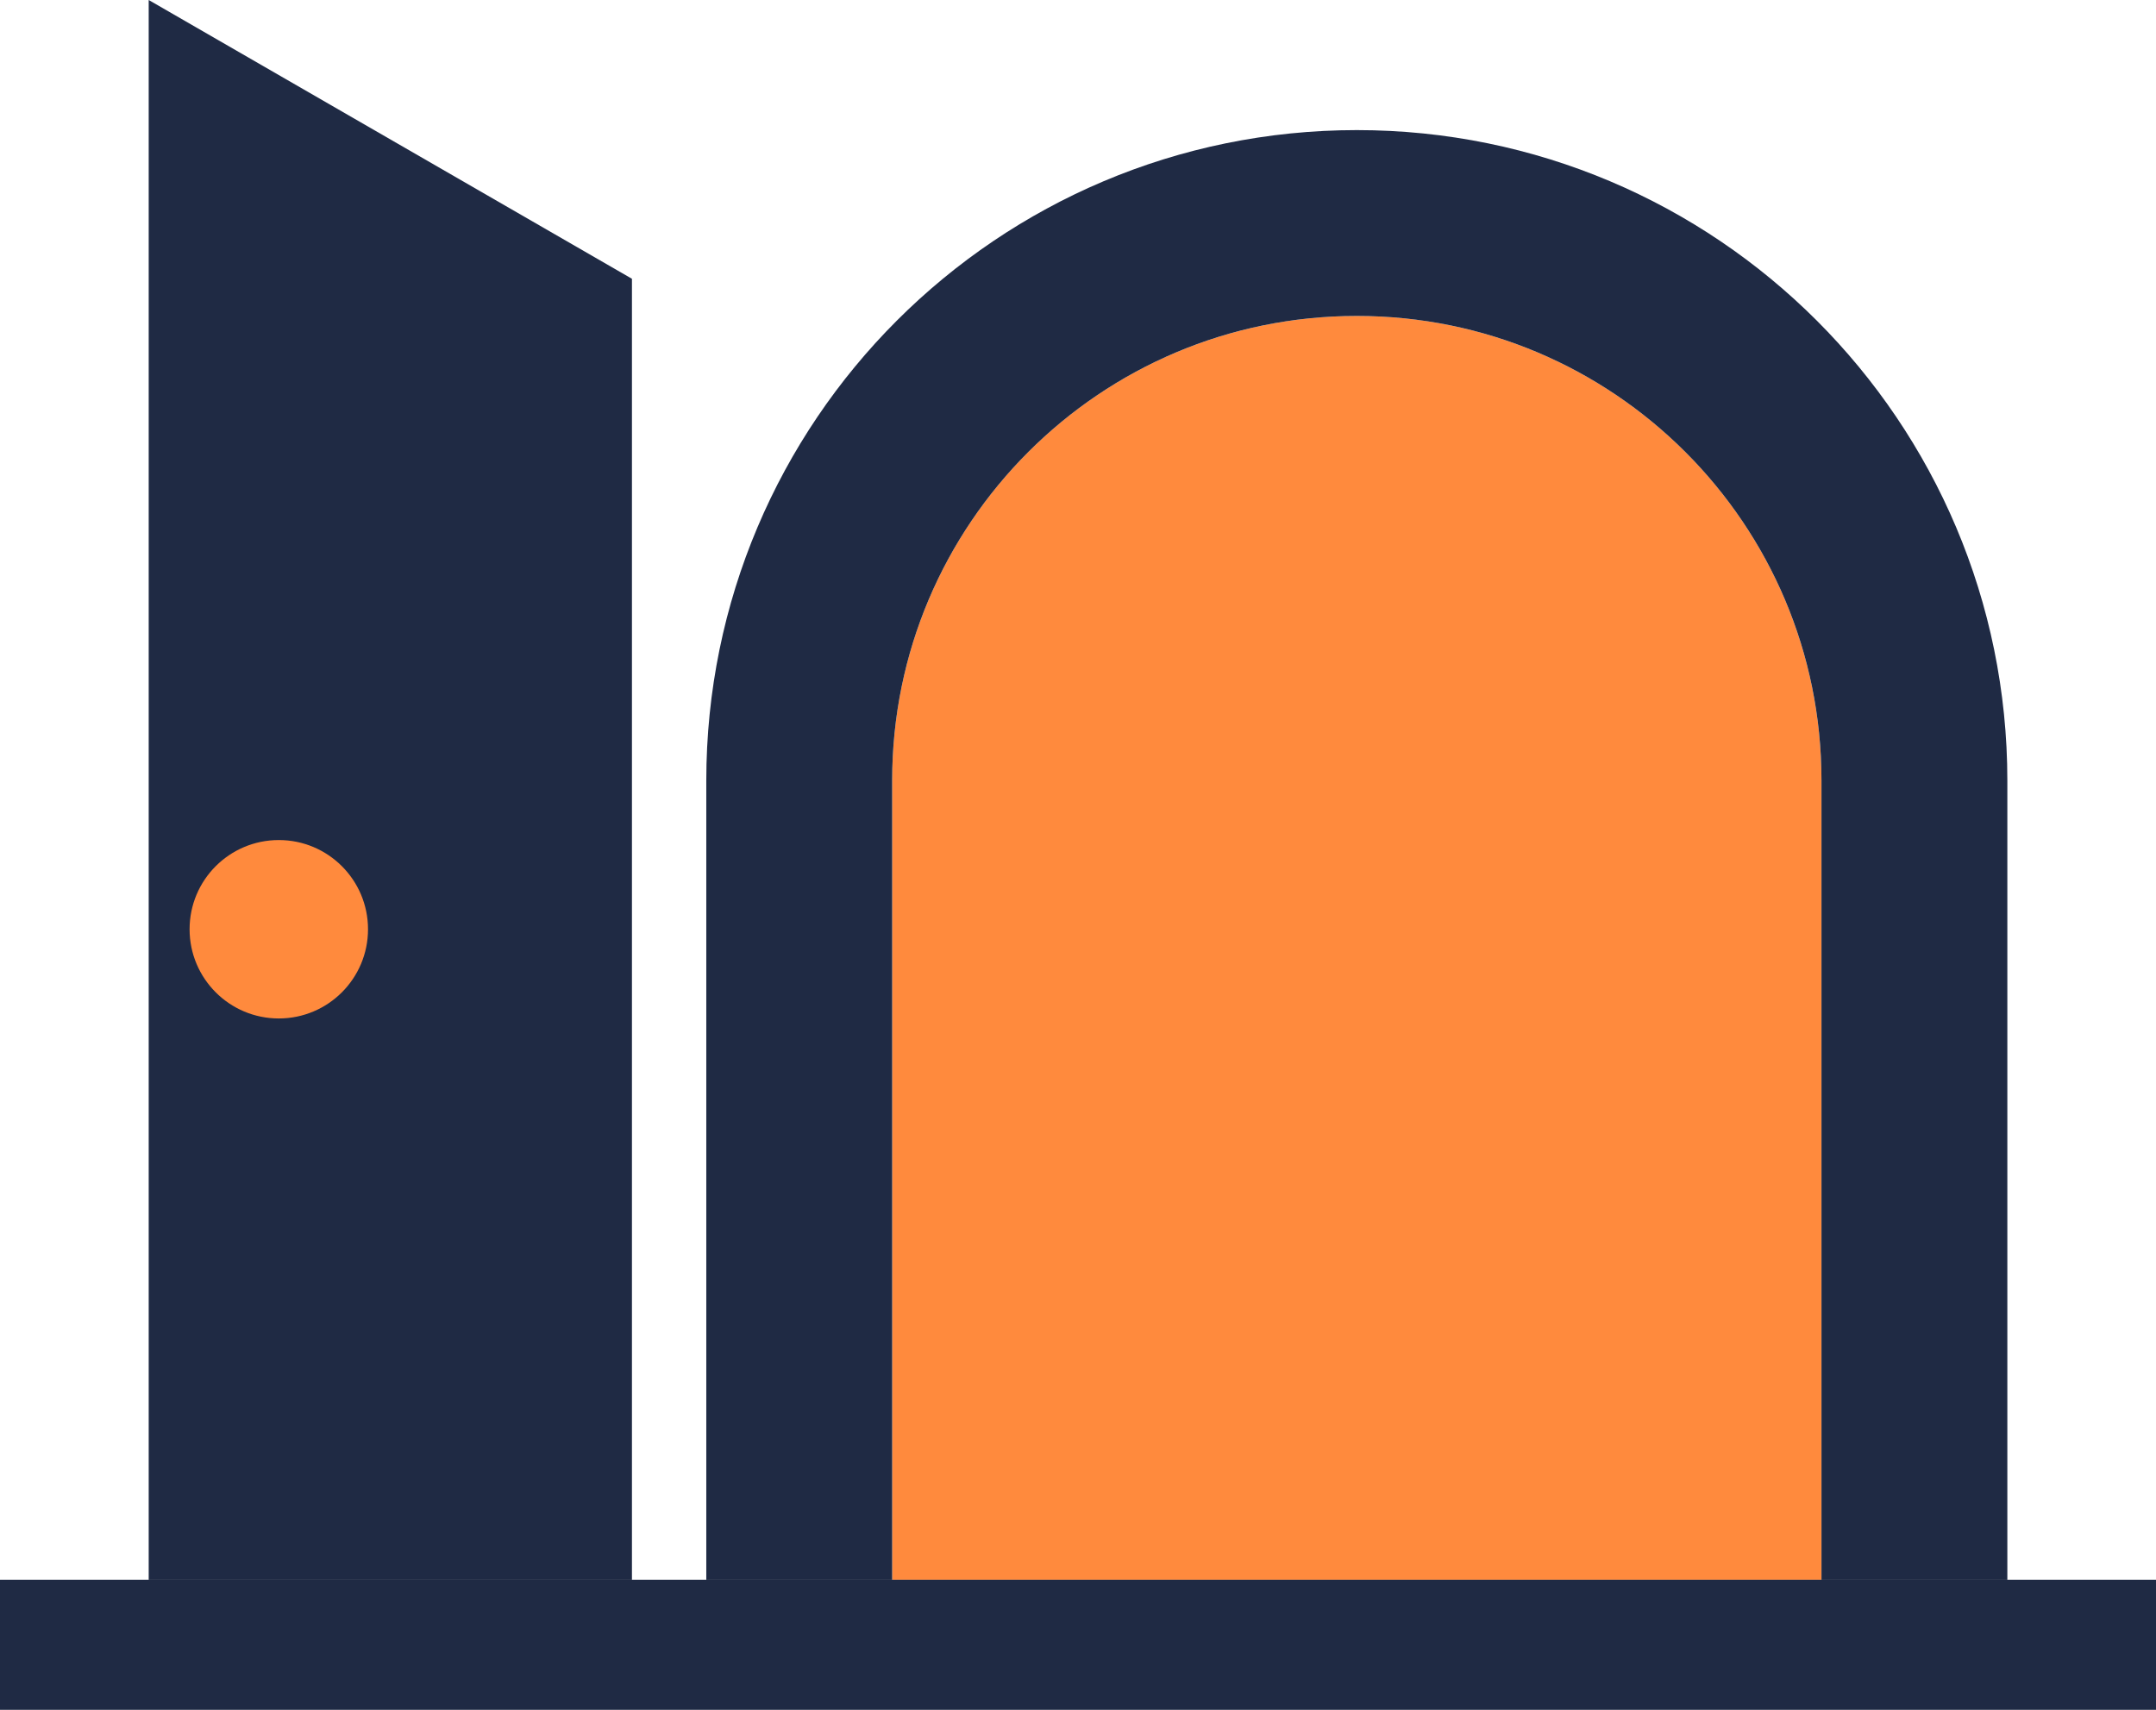
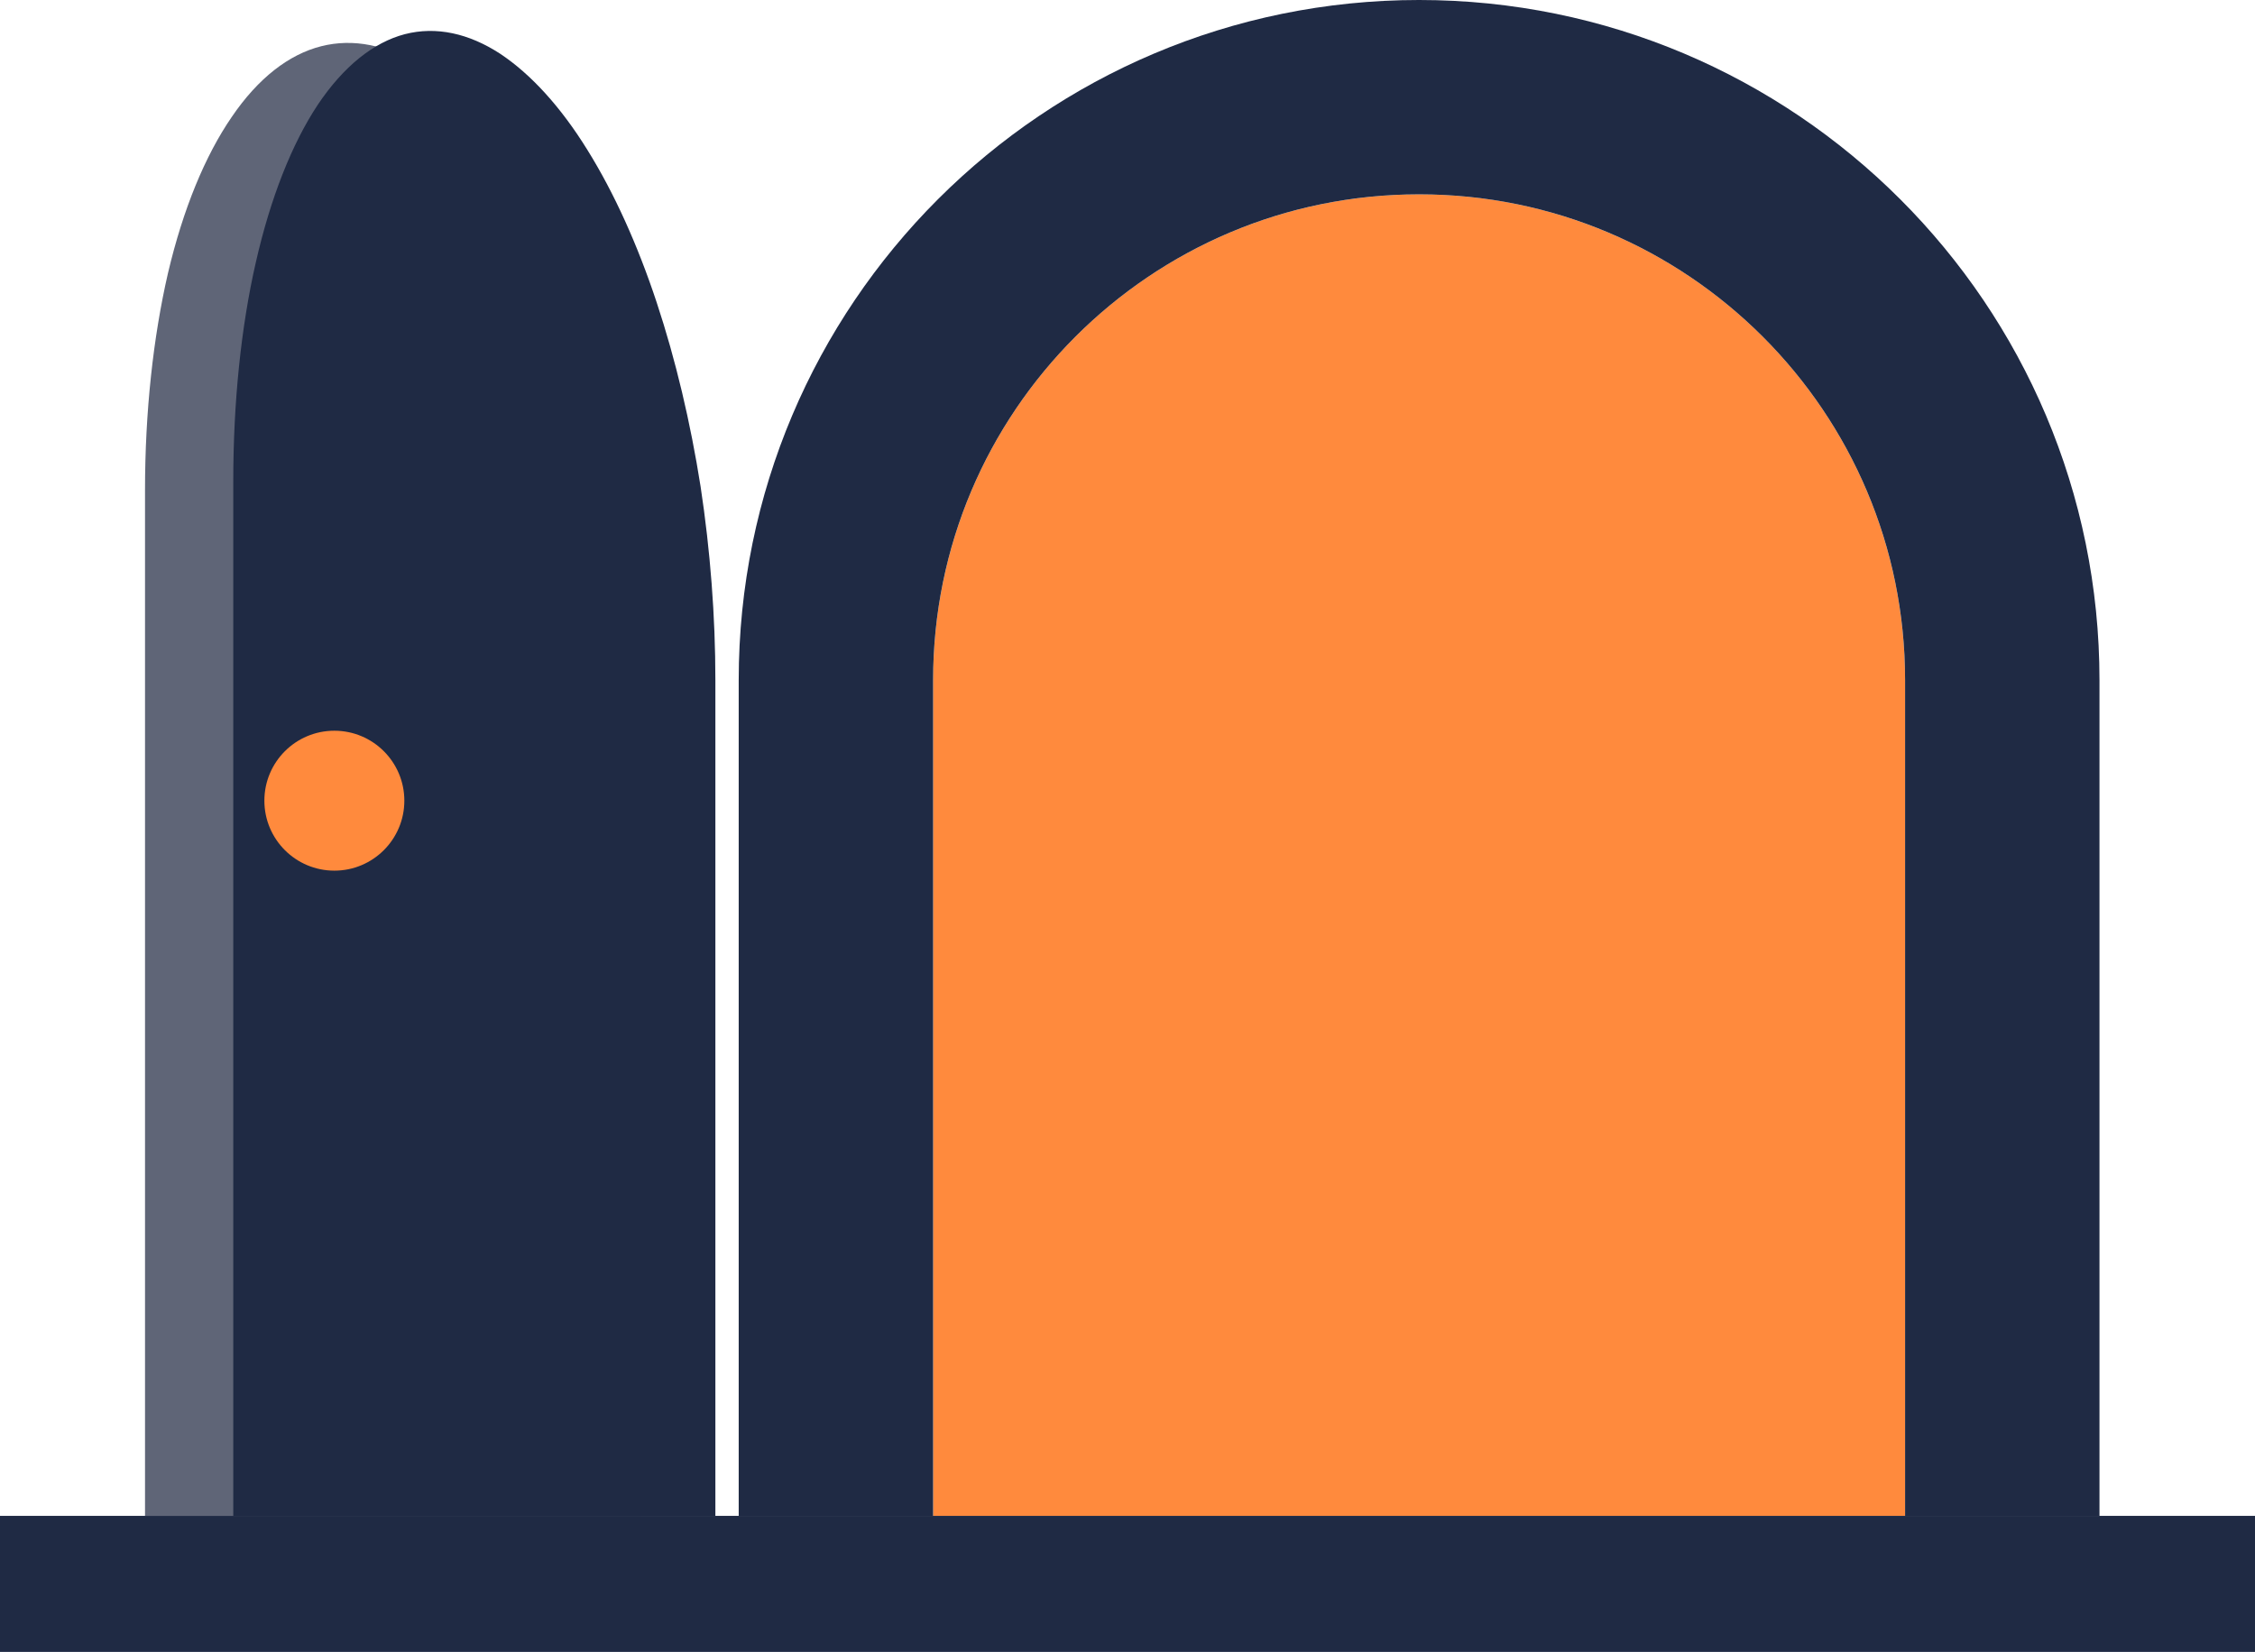
- <svg xmlns="http://www.w3.org/2000/svg" viewBox="0 0 252.17 200" width="252.17" height="200" role="img" aria-label="Human First AI — the Open Door mark">
-   <g transform="translate(-13.043,-39.13) scale(4.34783)">
+ <svg xmlns="http://www.w3.org/2000/svg" viewBox="0 0 272.94 200" width="272.94" height="200" role="img" aria-label="Human First AI — the Open Door mark">
+   <g transform="translate(-14.118,-58.824) scale(4.70588)">
    <path d="M27,51.5 L27,30 A12.5,12.5 0 0 1 52,30 L52,51.5 Z" fill="#FF8A3D" />
    <path d="M24.5,51.5 L24.5,30 A15,15 0 0 1 54.5,30 L54.5,51.5" fill="none" stroke="#1F2A44" stroke-width="5" />
-     <path d="M20,51.5 L20,16.5 L7,9 L7,51.5 Z" fill="#1F2A44" />
-     <circle cx="10.5" cy="34" r="2.4" fill="#FF8A3D" />
+     <path d="M19.48,51.5 L19.48,30.15 C19.48,28.53 19.34,26.85 19.08,25.21 C18.82,23.57 18.43,21.97 17.92,20.51 C17.42,19.04 16.8,17.72 16.09,16.63 C15.39,15.54 14.6,14.69 13.78,14.18 C12.95,13.66 12.09,13.48 11.26,13.69 C10.43,13.9 9.64,14.51 8.96,15.51 C8.28,16.5 7.71,17.87 7.32,19.53 C6.94,21.18 6.73,23.1 6.73,25.11 L6.73,51.5 Z" fill="#5F6577" />
+     <path d="M21.4,51.5 L21.4,30 C21.4,28.36 21.27,26.67 21.02,25.02 C20.76,23.37 20.38,21.76 19.89,20.28 C19.4,18.8 18.8,17.47 18.11,16.36 C17.43,15.26 16.66,14.41 15.86,13.88 C15.06,13.36 14.22,13.17 13.41,13.38 C12.61,13.59 11.84,14.2 11.17,15.2 C10.51,16.2 9.96,17.58 9.58,19.25 C9.2,20.91 9,22.85 9,24.88 L9,51.5 Z" fill="#1F2A44" />
+     <circle cx="11.6" cy="33.1" r="1.8" fill="#FF8A3D" />
    <rect x="3" y="51.5" width="58" height="3.5" fill="#1F2A44" />
  </g>
</svg>
